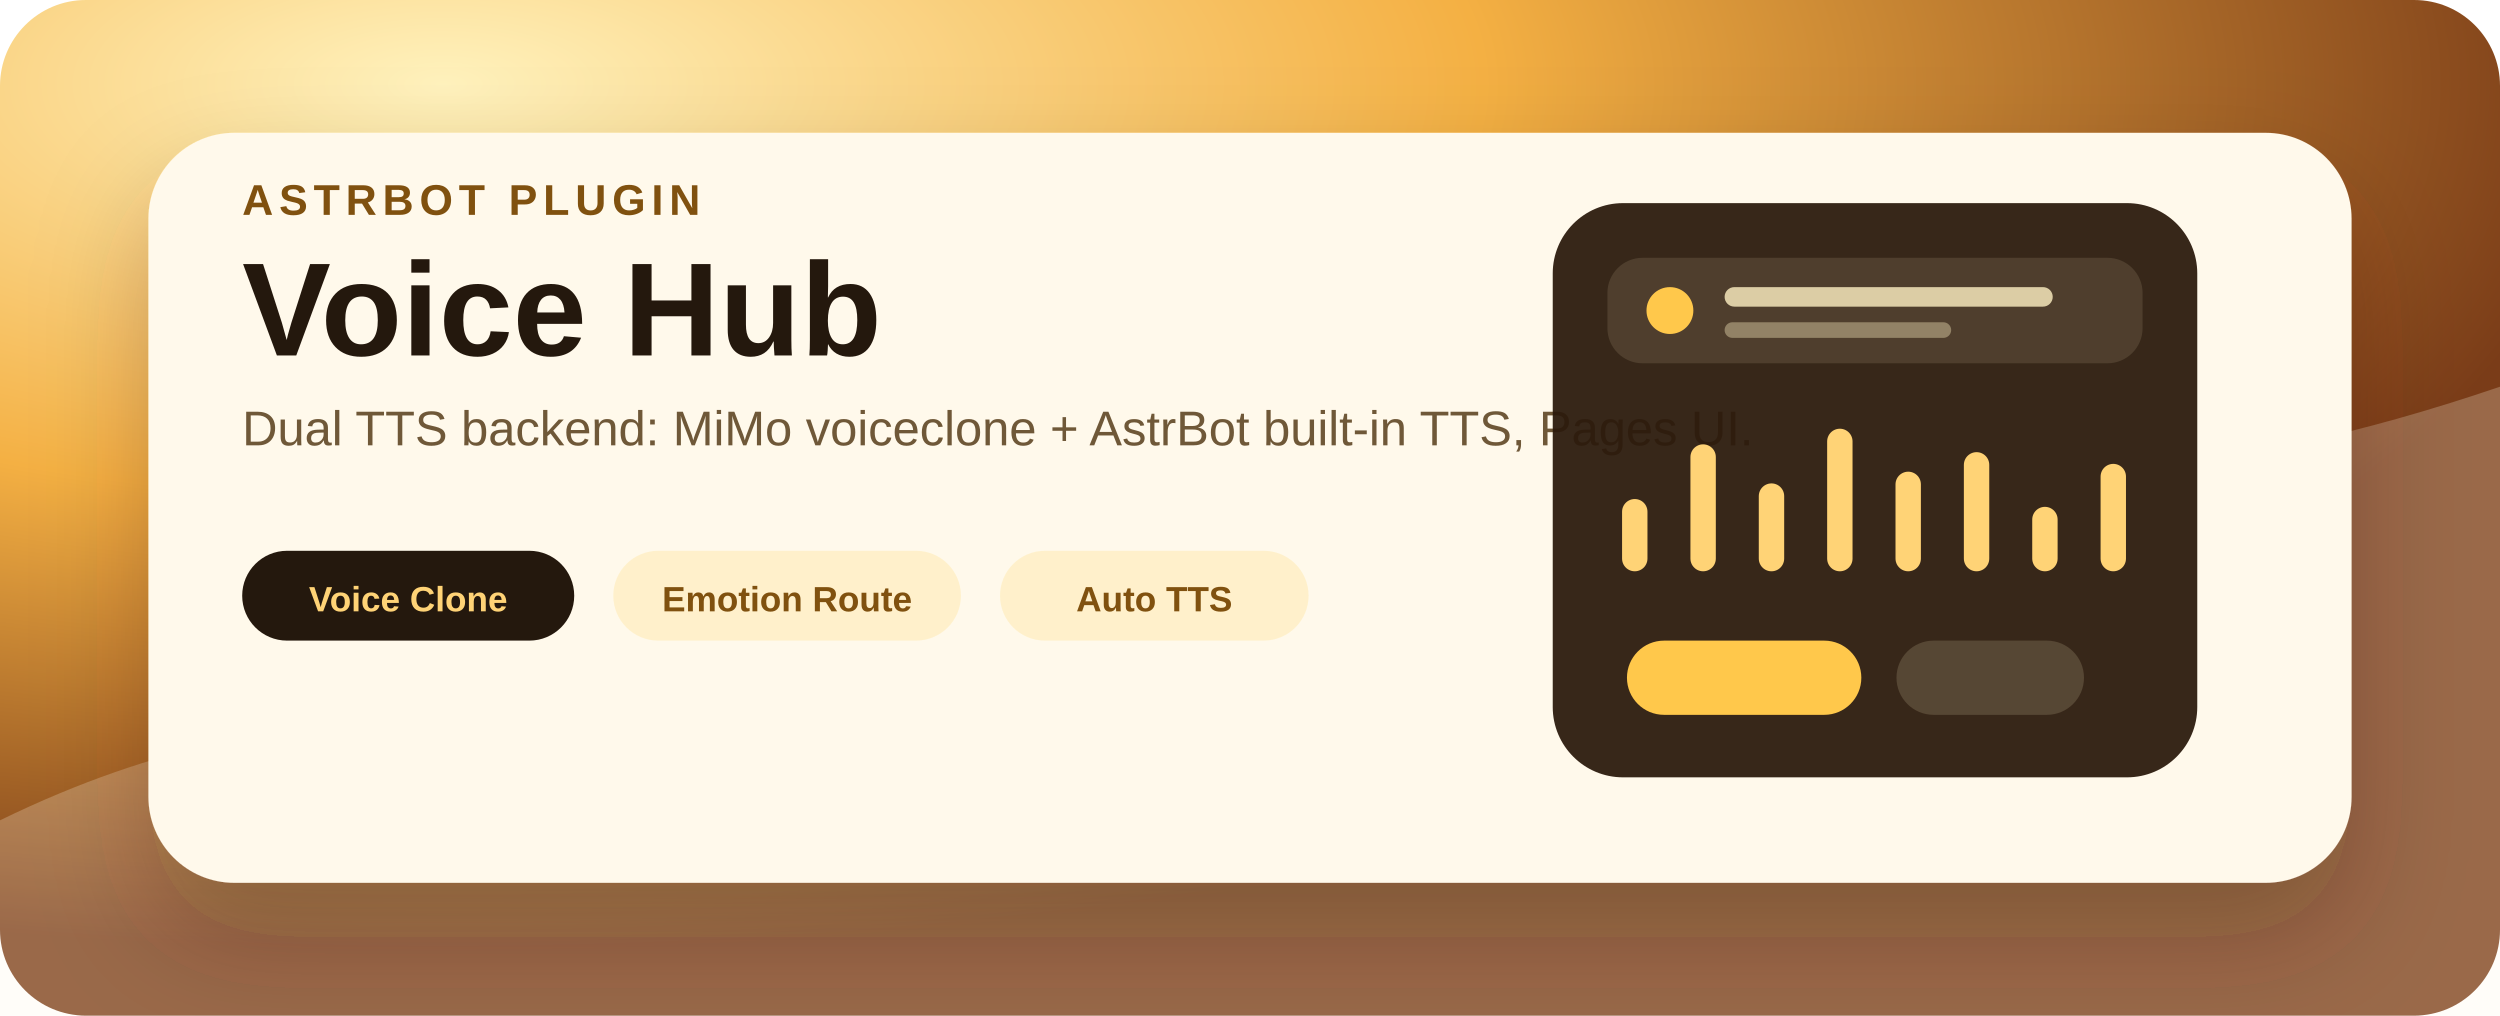
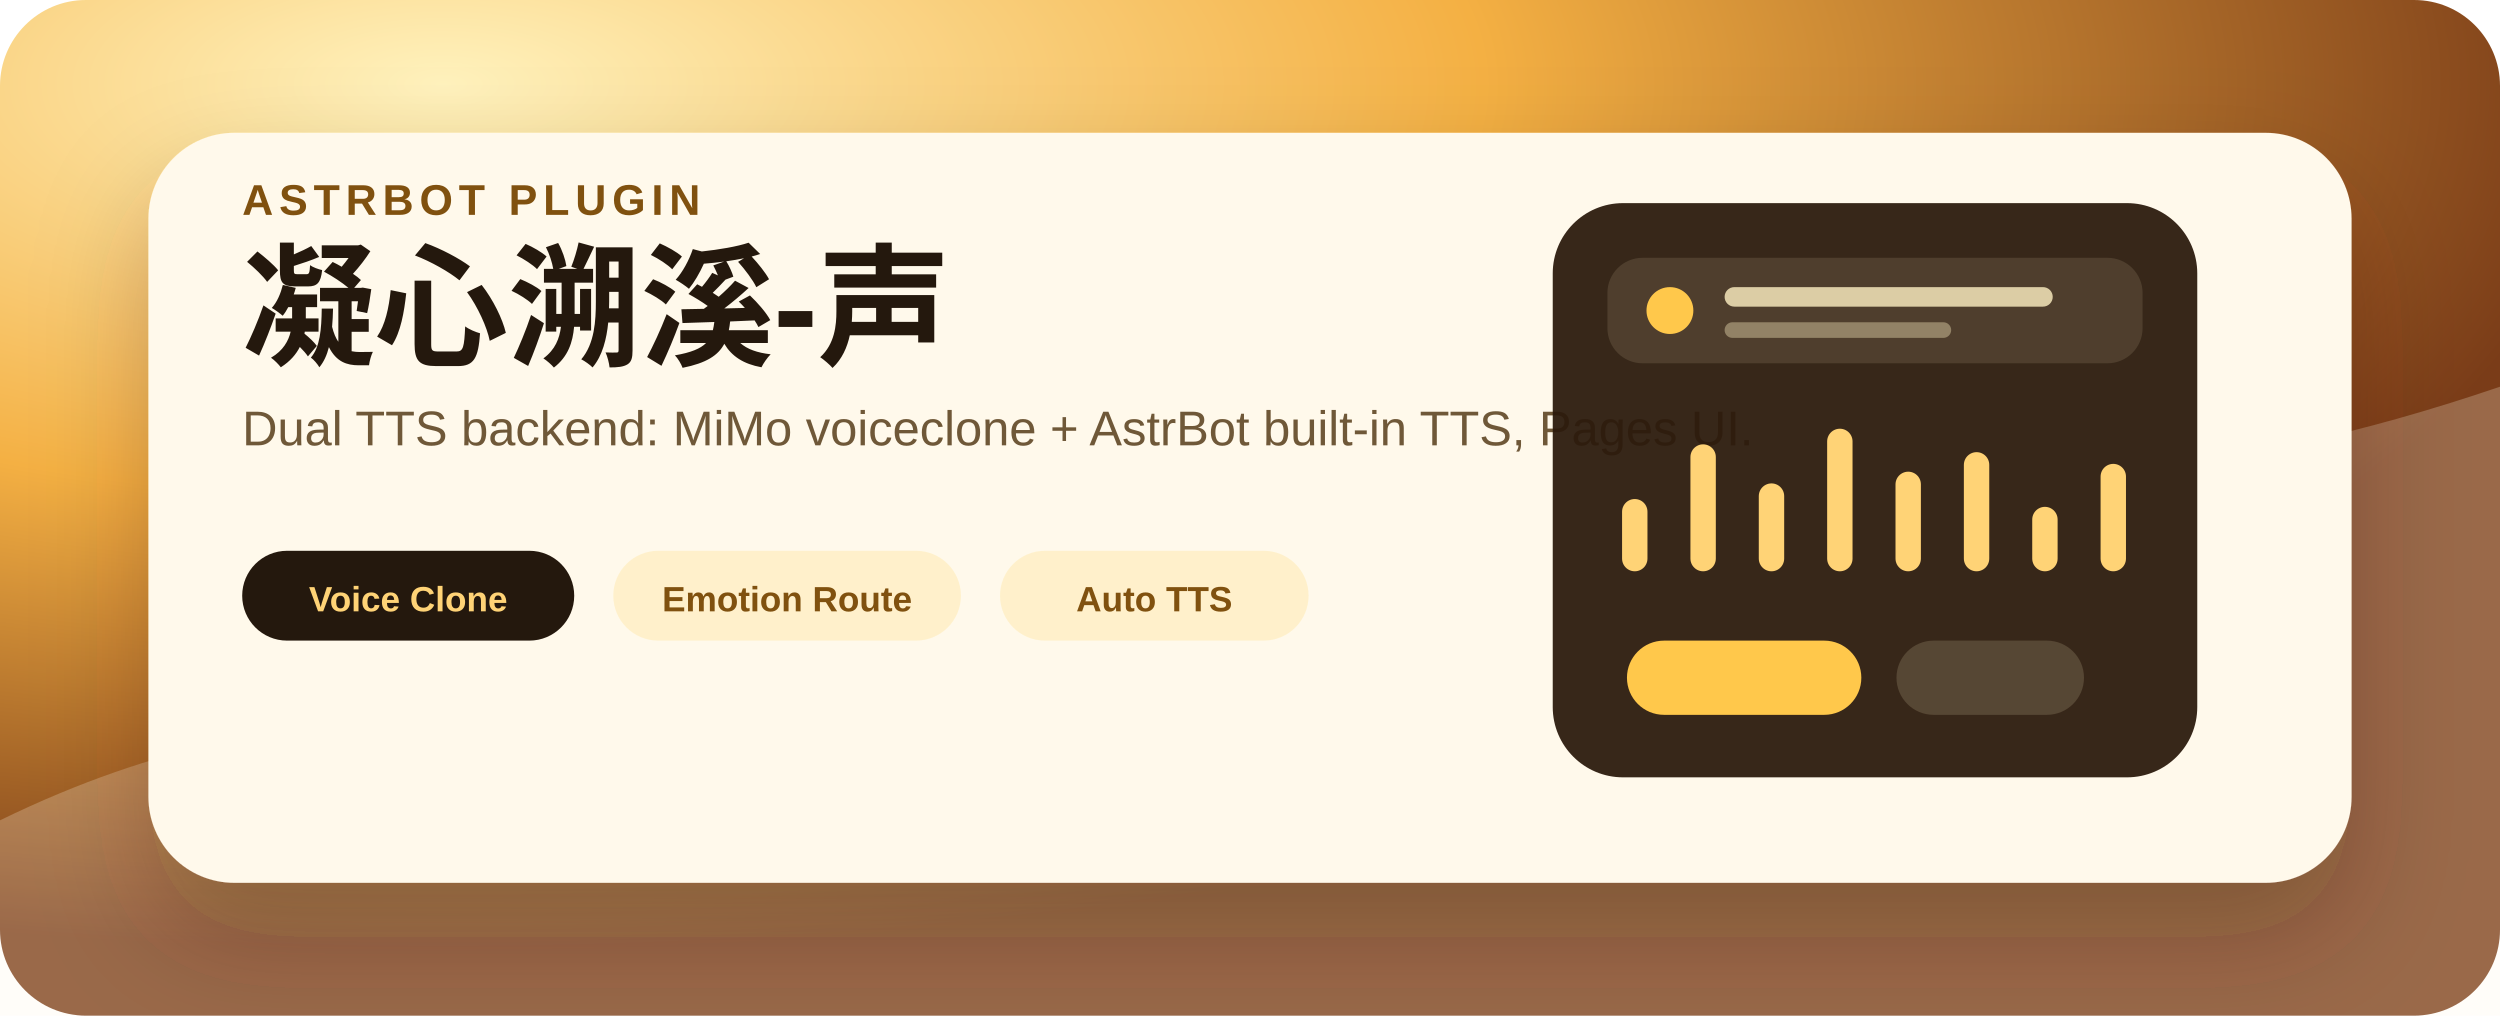
<svg xmlns="http://www.w3.org/2000/svg" width="1280" height="520" viewBox="0 0 1280 520" role="img" aria-labelledby="title desc">
  <defs>
    <radialGradient id="glow" cx="18%" cy="8%" r="86%">
      <stop offset="0" stop-color="#fff2bd" />
      <stop offset=".48" stop-color="#f4b043" />
      <stop offset="1" stop-color="#7a3c18" />
    </radialGradient>
    <linearGradient id="panel" x1="120" y1="80" x2="1110" y2="455">
      <stop offset="0" stop-color="#fff9eb" />
      <stop offset=".58" stop-color="#f5d592" />
      <stop offset="1" stop-color="#2a190c" />
    </linearGradient>
    <filter id="shadow" x="-20%" y="-20%" width="140%" height="140%">
      <feDropShadow dx="0" dy="28" stdDeviation="28" flood-color="#3f240f" flood-opacity=".25" />
    </filter>
  </defs>
  <rect width="1280" height="520" rx="44" fill="url(#glow)" />
  <path d="M0 420c164-80 266-37 407-74 151-39 191-153 354-158 169-5 222 111 519 10v322H0Z" fill="#fff7e4" opacity=".24" />
  <rect x="76" y="68" width="1128" height="384" rx="44" fill="url(#panel)" filter="url(#shadow)" />
  <g transform="translate(124 110)">
    <text x="0" y="0" fill="#80510f" font-family="Arial, sans-serif" font-size="22" font-weight="800" letter-spacing="3">ASTRBOT PLUGIN</text>
-     <text x="0" y="72" fill="#24180d" font-family="Arial, sans-serif" font-size="68" font-weight="900">Voice Hub</text>
+     <text x="0" y="72" fill="#24180d" font-family="Arial, sans-serif" font-size="68" font-weight="900">凝心溯溪-声</text>
    <text x="0" y="118" fill="#6f5838" font-family="Arial, sans-serif" font-size="25">Dual TTS backend: MiMo voiceclone + AstrBot built-in TTS, Pages UI.</text>
    <g transform="translate(0 172)">
      <rect width="170" height="46" rx="23" fill="#24180d" />
      <text x="85" y="31" text-anchor="middle" fill="#ffd376" font-family="Arial, sans-serif" font-size="18" font-weight="800">Voice Clone</text>
      <rect x="190" width="178" height="46" rx="23" fill="#fff0c8" opacity=".9" />
      <text x="279" y="31" text-anchor="middle" fill="#80510f" font-family="Arial, sans-serif" font-size="18" font-weight="800">Emotion Route</text>
      <rect x="388" width="158" height="46" rx="23" fill="#fff0c8" opacity=".9" />
      <text x="467" y="31" text-anchor="middle" fill="#80510f" font-family="Arial, sans-serif" font-size="18" font-weight="800">Auto TTS</text>
    </g>
  </g>
  <g transform="translate(795 104)">
    <rect width="330" height="294" rx="36" fill="#2a190c" opacity=".94" />
    <rect x="28" y="28" width="274" height="54" rx="18" fill="#fff1c3" opacity=".12" />
    <circle cx="60" cy="55" r="12" fill="#ffc84b" />
    <rect x="88" y="43" width="168" height="10" rx="5" fill="#fff1c3" opacity=".8" />
    <rect x="88" y="61" width="116" height="8" rx="4" fill="#fff1c3" opacity=".38" />
    <g transform="translate(42 122)" stroke="#ffd376" stroke-width="13" stroke-linecap="round">
      <path d="M0 60v-24" />
      <path d="M35 60V8" />
      <path d="M70 60V28" />
      <path d="M105 60V0" />
      <path d="M140 60V22" />
      <path d="M175 60V12" />
      <path d="M210 60V40" />
      <path d="M245 60V18" />
    </g>
    <rect x="38" y="224" width="120" height="38" rx="19" fill="#ffc84b" />
    <rect x="176" y="224" width="96" height="38" rx="19" fill="#fff1c3" opacity=".16" />
  </g>
</svg>
